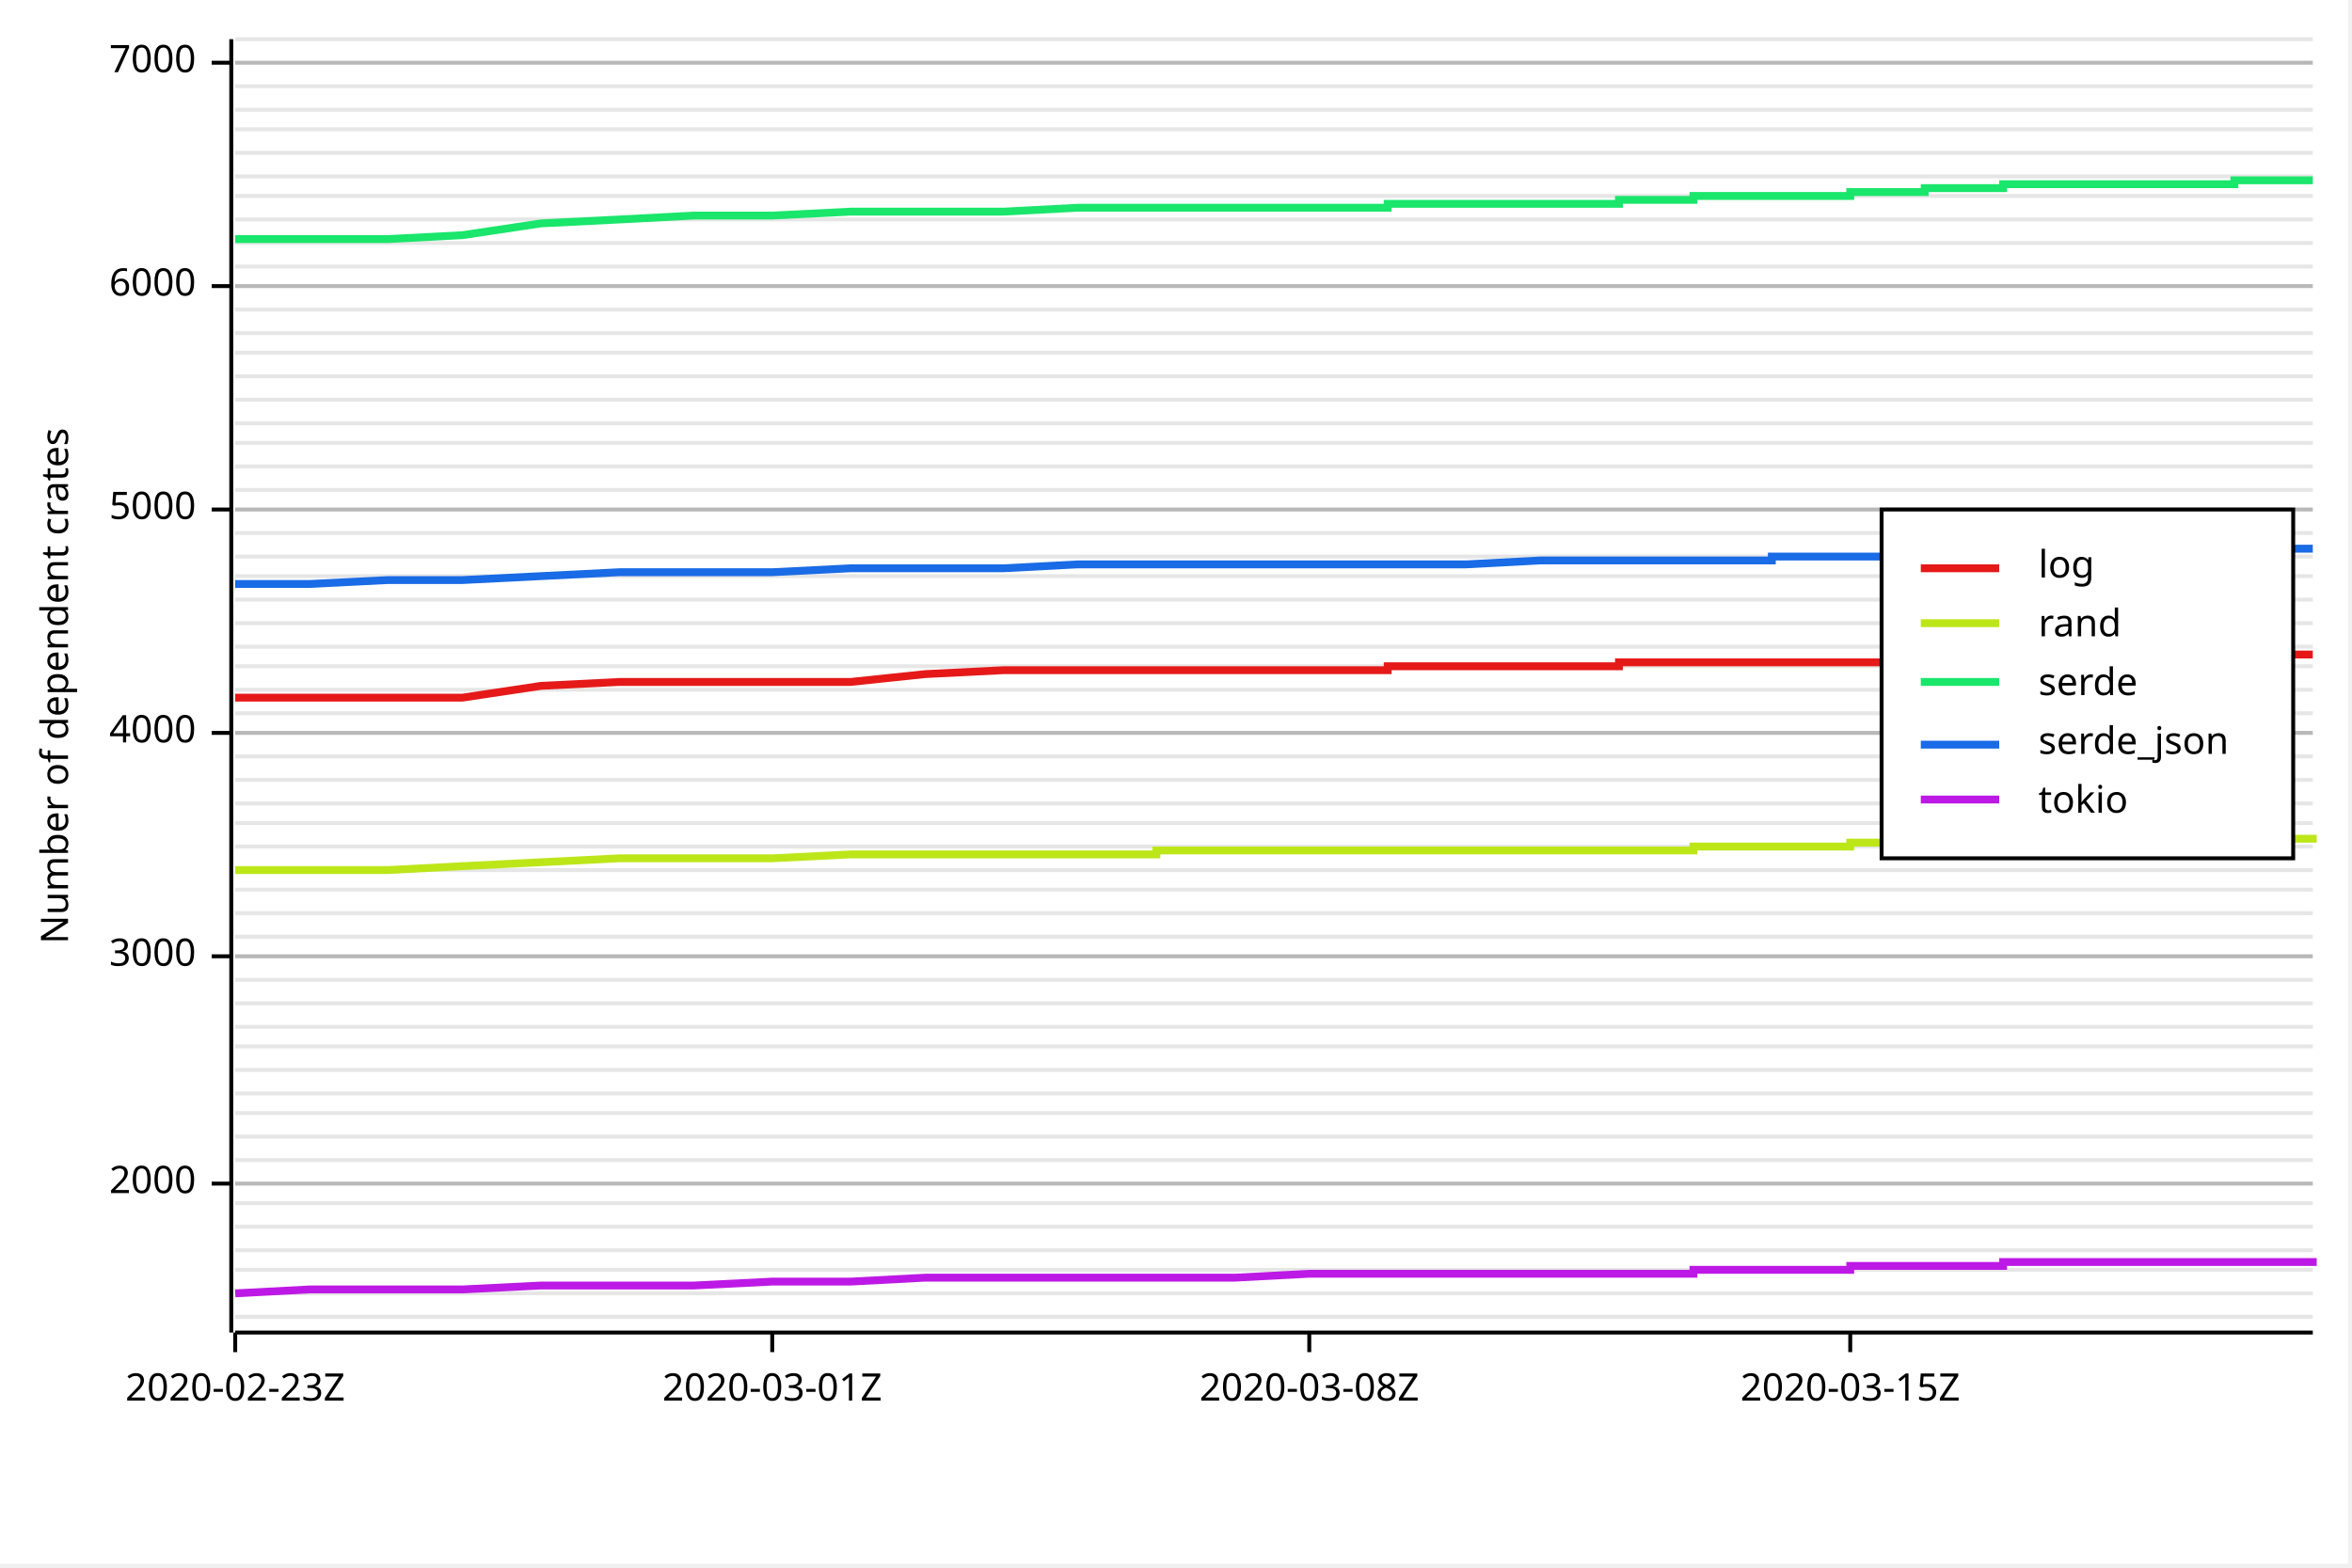
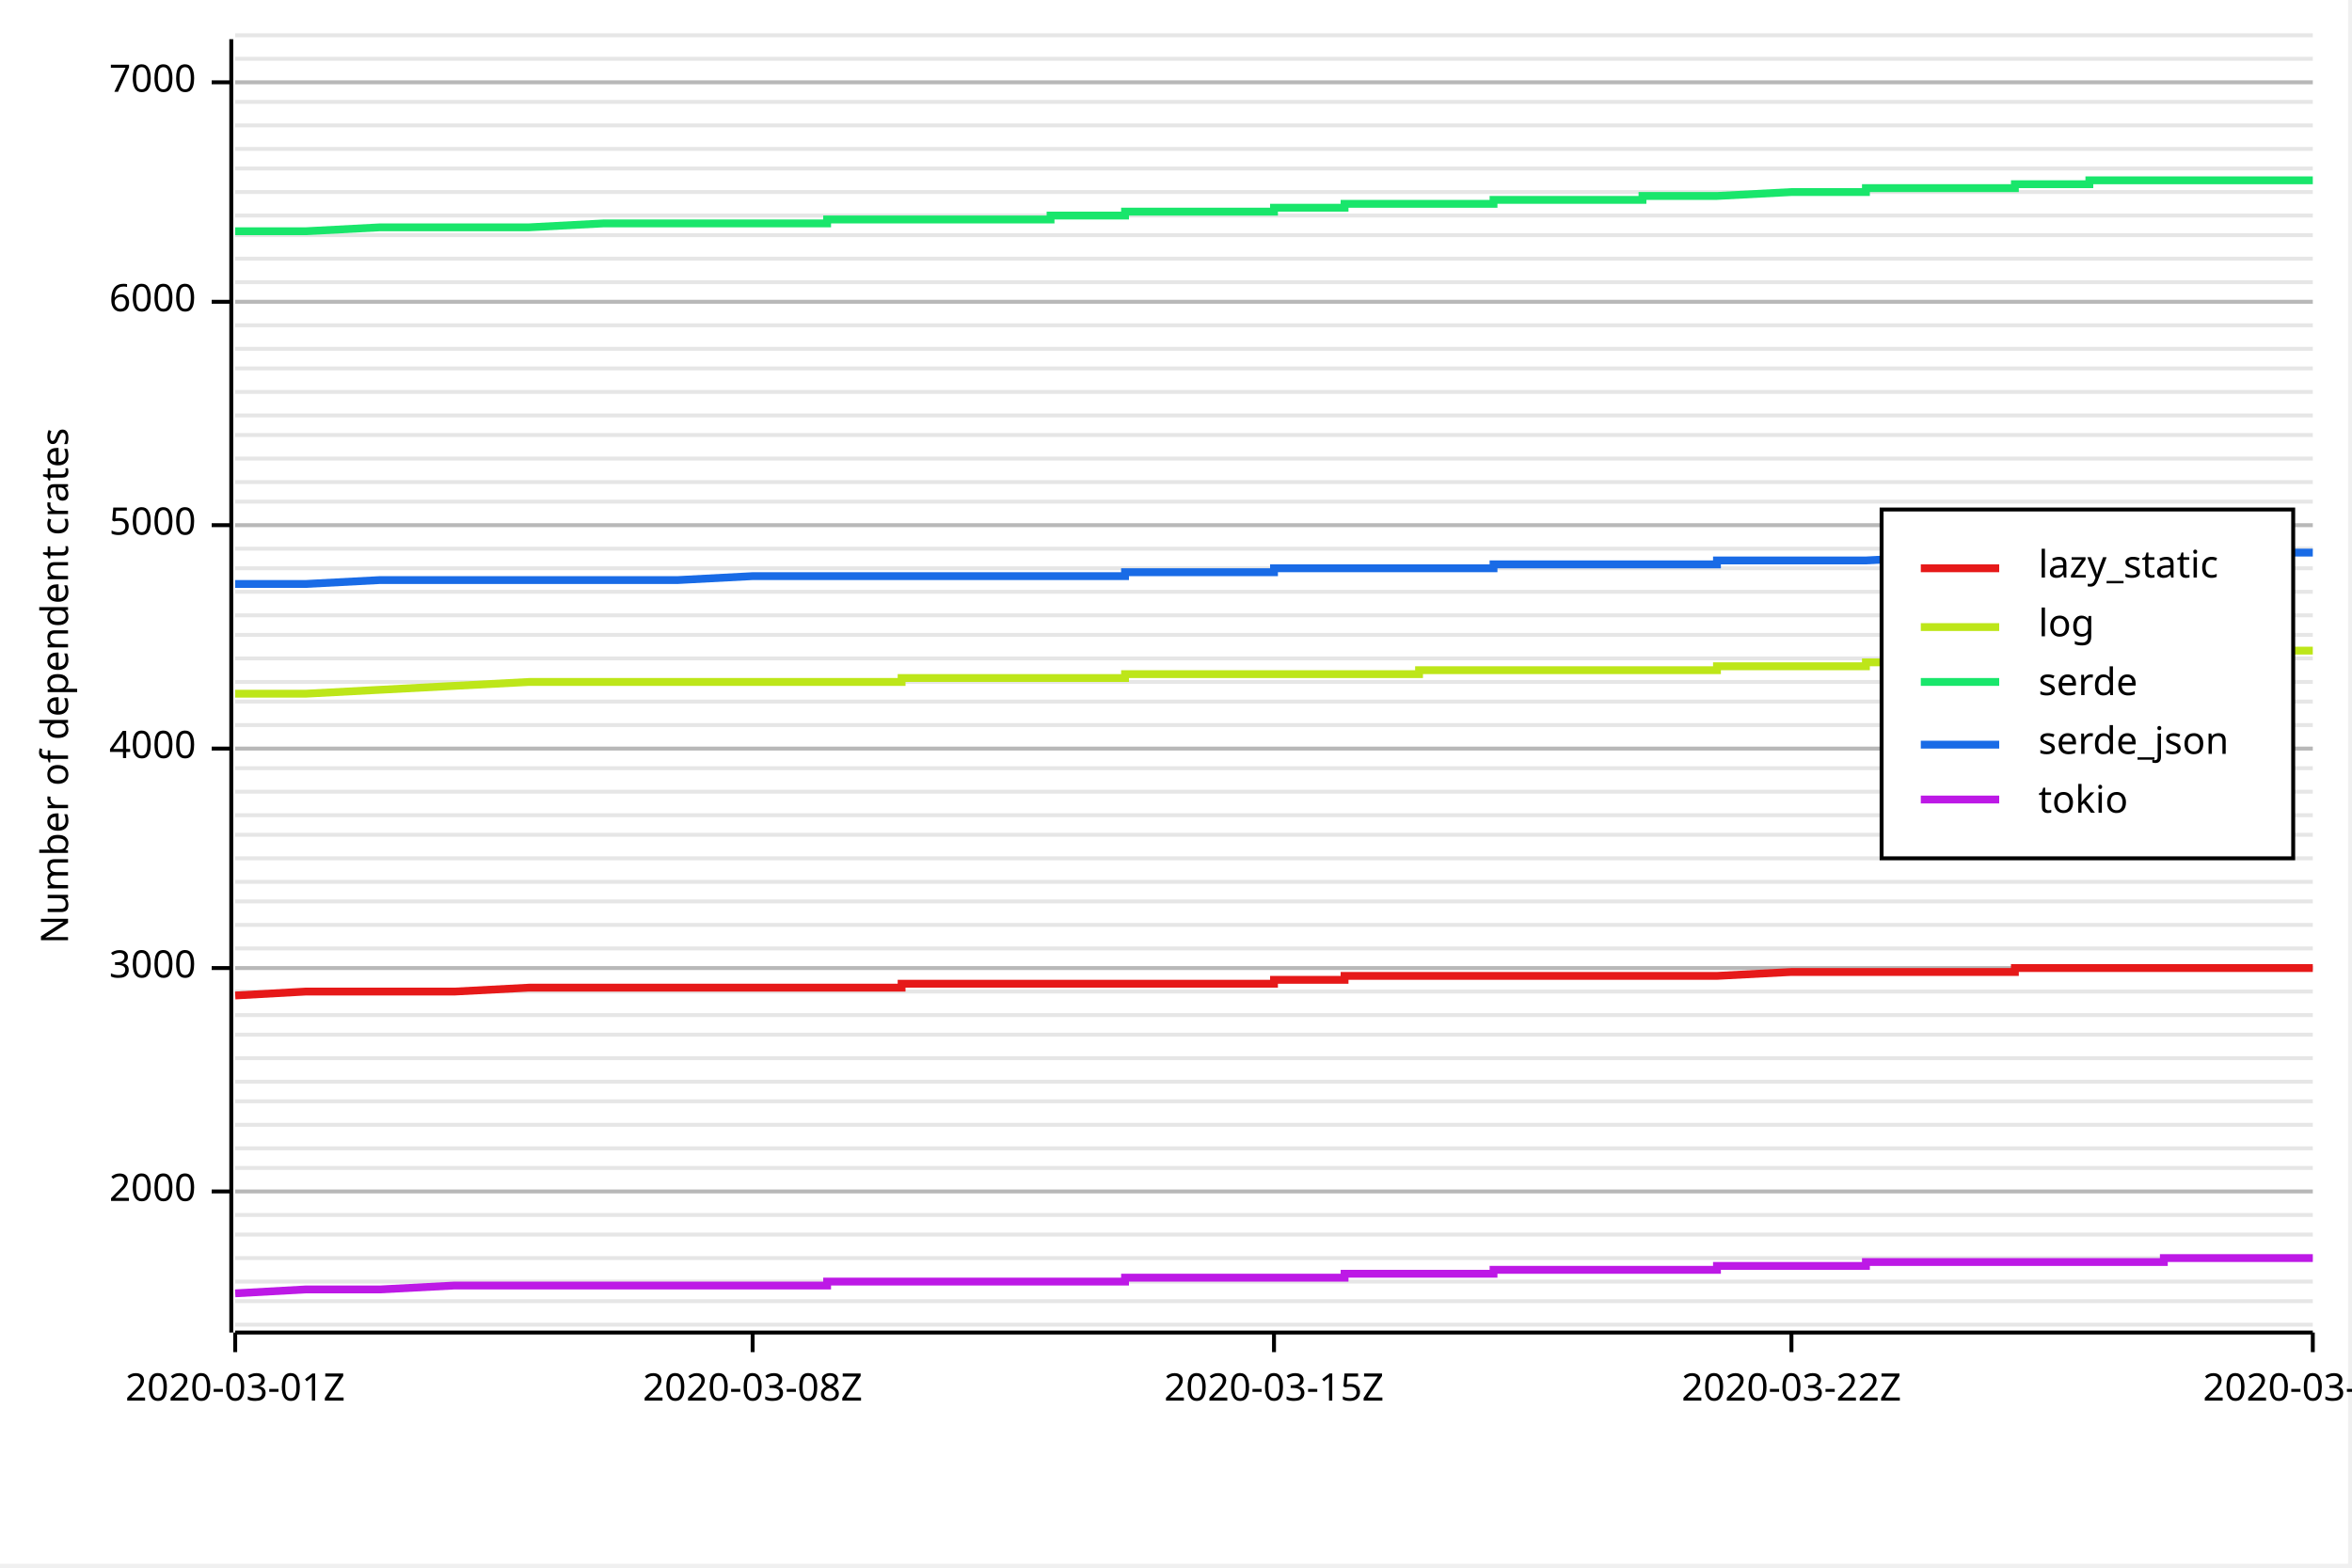
<svg xmlns="http://www.w3.org/2000/svg" width="600" height="400">
  <rect x="0" y="0" width="599" height="399" opacity="1" fill="#FFFFFF" stroke="none" />
-   <line opacity="0.1" stroke="#000000" stroke-width="1" x1="60" y1="336" x2="590" y2="336" />
-   <line opacity="0.1" stroke="#000000" stroke-width="1" x1="60" y1="330" x2="590" y2="330" />
-   <line opacity="0.1" stroke="#000000" stroke-width="1" x1="60" y1="324" x2="590" y2="324" />
-   <line opacity="0.1" stroke="#000000" stroke-width="1" x1="60" y1="319" x2="590" y2="319" />
-   <line opacity="0.1" stroke="#000000" stroke-width="1" x1="60" y1="313" x2="590" y2="313" />
-   <line opacity="0.1" stroke="#000000" stroke-width="1" x1="60" y1="307" x2="590" y2="307" />
-   <line opacity="0.1" stroke="#000000" stroke-width="1" x1="60" y1="302" x2="590" y2="302" />
-   <line opacity="0.1" stroke="#000000" stroke-width="1" x1="60" y1="296" x2="590" y2="296" />
-   <line opacity="0.1" stroke="#000000" stroke-width="1" x1="60" y1="290" x2="590" y2="290" />
-   <line opacity="0.1" stroke="#000000" stroke-width="1" x1="60" y1="284" x2="590" y2="284" />
-   <line opacity="0.1" stroke="#000000" stroke-width="1" x1="60" y1="279" x2="590" y2="279" />
-   <line opacity="0.1" stroke="#000000" stroke-width="1" x1="60" y1="273" x2="590" y2="273" />
-   <line opacity="0.1" stroke="#000000" stroke-width="1" x1="60" y1="267" x2="590" y2="267" />
-   <line opacity="0.1" stroke="#000000" stroke-width="1" x1="60" y1="262" x2="590" y2="262" />
-   <line opacity="0.1" stroke="#000000" stroke-width="1" x1="60" y1="256" x2="590" y2="256" />
-   <line opacity="0.1" stroke="#000000" stroke-width="1" x1="60" y1="250" x2="590" y2="250" />
-   <line opacity="0.1" stroke="#000000" stroke-width="1" x1="60" y1="244" x2="590" y2="244" />
-   <line opacity="0.1" stroke="#000000" stroke-width="1" x1="60" y1="239" x2="590" y2="239" />
-   <line opacity="0.1" stroke="#000000" stroke-width="1" x1="60" y1="233" x2="590" y2="233" />
-   <line opacity="0.1" stroke="#000000" stroke-width="1" x1="60" y1="227" x2="590" y2="227" />
-   <line opacity="0.1" stroke="#000000" stroke-width="1" x1="60" y1="222" x2="590" y2="222" />
-   <line opacity="0.1" stroke="#000000" stroke-width="1" x1="60" y1="216" x2="590" y2="216" />
-   <line opacity="0.1" stroke="#000000" stroke-width="1" x1="60" y1="210" x2="590" y2="210" />
-   <line opacity="0.1" stroke="#000000" stroke-width="1" x1="60" y1="205" x2="590" y2="205" />
-   <line opacity="0.1" stroke="#000000" stroke-width="1" x1="60" y1="199" x2="590" y2="199" />
-   <line opacity="0.1" stroke="#000000" stroke-width="1" x1="60" y1="193" x2="590" y2="193" />
-   <line opacity="0.1" stroke="#000000" stroke-width="1" x1="60" y1="187" x2="590" y2="187" />
-   <line opacity="0.1" stroke="#000000" stroke-width="1" x1="60" y1="182" x2="590" y2="182" />
-   <line opacity="0.1" stroke="#000000" stroke-width="1" x1="60" y1="176" x2="590" y2="176" />
-   <line opacity="0.1" stroke="#000000" stroke-width="1" x1="60" y1="170" x2="590" y2="170" />
-   <line opacity="0.1" stroke="#000000" stroke-width="1" x1="60" y1="165" x2="590" y2="165" />
-   <line opacity="0.1" stroke="#000000" stroke-width="1" x1="60" y1="159" x2="590" y2="159" />
-   <line opacity="0.1" stroke="#000000" stroke-width="1" x1="60" y1="153" x2="590" y2="153" />
-   <line opacity="0.1" stroke="#000000" stroke-width="1" x1="60" y1="147" x2="590" y2="147" />
-   <line opacity="0.1" stroke="#000000" stroke-width="1" x1="60" y1="142" x2="590" y2="142" />
-   <line opacity="0.1" stroke="#000000" stroke-width="1" x1="60" y1="136" x2="590" y2="136" />
-   <line opacity="0.1" stroke="#000000" stroke-width="1" x1="60" y1="130" x2="590" y2="130" />
-   <line opacity="0.1" stroke="#000000" stroke-width="1" x1="60" y1="125" x2="590" y2="125" />
-   <line opacity="0.1" stroke="#000000" stroke-width="1" x1="60" y1="119" x2="590" y2="119" />
-   <line opacity="0.1" stroke="#000000" stroke-width="1" x1="60" y1="113" x2="590" y2="113" />
-   <line opacity="0.1" stroke="#000000" stroke-width="1" x1="60" y1="108" x2="590" y2="108" />
-   <line opacity="0.1" stroke="#000000" stroke-width="1" x1="60" y1="102" x2="590" y2="102" />
-   <line opacity="0.1" stroke="#000000" stroke-width="1" x1="60" y1="96" x2="590" y2="96" />
-   <line opacity="0.1" stroke="#000000" stroke-width="1" x1="60" y1="90" x2="590" y2="90" />
-   <line opacity="0.1" stroke="#000000" stroke-width="1" x1="60" y1="85" x2="590" y2="85" />
-   <line opacity="0.1" stroke="#000000" stroke-width="1" x1="60" y1="79" x2="590" y2="79" />
-   <line opacity="0.1" stroke="#000000" stroke-width="1" x1="60" y1="73" x2="590" y2="73" />
-   <line opacity="0.1" stroke="#000000" stroke-width="1" x1="60" y1="68" x2="590" y2="68" />
-   <line opacity="0.1" stroke="#000000" stroke-width="1" x1="60" y1="62" x2="590" y2="62" />
-   <line opacity="0.1" stroke="#000000" stroke-width="1" x1="60" y1="56" x2="590" y2="56" />
-   <line opacity="0.1" stroke="#000000" stroke-width="1" x1="60" y1="50" x2="590" y2="50" />
-   <line opacity="0.1" stroke="#000000" stroke-width="1" x1="60" y1="45" x2="590" y2="45" />
-   <line opacity="0.1" stroke="#000000" stroke-width="1" x1="60" y1="39" x2="590" y2="39" />
-   <line opacity="0.1" stroke="#000000" stroke-width="1" x1="60" y1="33" x2="590" y2="33" />
-   <line opacity="0.1" stroke="#000000" stroke-width="1" x1="60" y1="28" x2="590" y2="28" />
-   <line opacity="0.1" stroke="#000000" stroke-width="1" x1="60" y1="22" x2="590" y2="22" />
-   <line opacity="0.1" stroke="#000000" stroke-width="1" x1="60" y1="16" x2="590" y2="16" />
-   <line opacity="0.1" stroke="#000000" stroke-width="1" x1="60" y1="10" x2="590" y2="10" />
+   <line opacity="0.1" stroke="#000000" stroke-width="1" x1="60" y1="338" x2="590" y2="338" />
+   <line opacity="0.1" stroke="#000000" stroke-width="1" x1="60" y1="332" x2="590" y2="332" />
+   <line opacity="0.1" stroke="#000000" stroke-width="1" x1="60" y1="327" x2="590" y2="327" />
+   <line opacity="0.1" stroke="#000000" stroke-width="1" x1="60" y1="321" x2="590" y2="321" />
+   <line opacity="0.1" stroke="#000000" stroke-width="1" x1="60" y1="315" x2="590" y2="315" />
+   <line opacity="0.1" stroke="#000000" stroke-width="1" x1="60" y1="310" x2="590" y2="310" />
+   <line opacity="0.1" stroke="#000000" stroke-width="1" x1="60" y1="304" x2="590" y2="304" />
+   <line opacity="0.1" stroke="#000000" stroke-width="1" x1="60" y1="298" x2="590" y2="298" />
+   <line opacity="0.1" stroke="#000000" stroke-width="1" x1="60" y1="293" x2="590" y2="293" />
+   <line opacity="0.1" stroke="#000000" stroke-width="1" x1="60" y1="287" x2="590" y2="287" />
+   <line opacity="0.1" stroke="#000000" stroke-width="1" x1="60" y1="281" x2="590" y2="281" />
+   <line opacity="0.1" stroke="#000000" stroke-width="1" x1="60" y1="276" x2="590" y2="276" />
+   <line opacity="0.1" stroke="#000000" stroke-width="1" x1="60" y1="270" x2="590" y2="270" />
+   <line opacity="0.1" stroke="#000000" stroke-width="1" x1="60" y1="264" x2="590" y2="264" />
+   <line opacity="0.1" stroke="#000000" stroke-width="1" x1="60" y1="259" x2="590" y2="259" />
+   <line opacity="0.1" stroke="#000000" stroke-width="1" x1="60" y1="253" x2="590" y2="253" />
+   <line opacity="0.1" stroke="#000000" stroke-width="1" x1="60" y1="247" x2="590" y2="247" />
+   <line opacity="0.1" stroke="#000000" stroke-width="1" x1="60" y1="242" x2="590" y2="242" />
+   <line opacity="0.1" stroke="#000000" stroke-width="1" x1="60" y1="236" x2="590" y2="236" />
+   <line opacity="0.1" stroke="#000000" stroke-width="1" x1="60" y1="230" x2="590" y2="230" />
+   <line opacity="0.1" stroke="#000000" stroke-width="1" x1="60" y1="225" x2="590" y2="225" />
+   <line opacity="0.1" stroke="#000000" stroke-width="1" x1="60" y1="219" x2="590" y2="219" />
+   <line opacity="0.1" stroke="#000000" stroke-width="1" x1="60" y1="213" x2="590" y2="213" />
+   <line opacity="0.1" stroke="#000000" stroke-width="1" x1="60" y1="208" x2="590" y2="208" />
+   <line opacity="0.1" stroke="#000000" stroke-width="1" x1="60" y1="202" x2="590" y2="202" />
+   <line opacity="0.1" stroke="#000000" stroke-width="1" x1="60" y1="196" x2="590" y2="196" />
+   <line opacity="0.1" stroke="#000000" stroke-width="1" x1="60" y1="191" x2="590" y2="191" />
+   <line opacity="0.1" stroke="#000000" stroke-width="1" x1="60" y1="185" x2="590" y2="185" />
+   <line opacity="0.1" stroke="#000000" stroke-width="1" x1="60" y1="179" x2="590" y2="179" />
+   <line opacity="0.1" stroke="#000000" stroke-width="1" x1="60" y1="174" x2="590" y2="174" />
+   <line opacity="0.1" stroke="#000000" stroke-width="1" x1="60" y1="168" x2="590" y2="168" />
+   <line opacity="0.1" stroke="#000000" stroke-width="1" x1="60" y1="162" x2="590" y2="162" />
+   <line opacity="0.1" stroke="#000000" stroke-width="1" x1="60" y1="157" x2="590" y2="157" />
+   <line opacity="0.1" stroke="#000000" stroke-width="1" x1="60" y1="151" x2="590" y2="151" />
+   <line opacity="0.1" stroke="#000000" stroke-width="1" x1="60" y1="145" x2="590" y2="145" />
+   <line opacity="0.1" stroke="#000000" stroke-width="1" x1="60" y1="140" x2="590" y2="140" />
+   <line opacity="0.1" stroke="#000000" stroke-width="1" x1="60" y1="134" x2="590" y2="134" />
+   <line opacity="0.1" stroke="#000000" stroke-width="1" x1="60" y1="128" x2="590" y2="128" />
+   <line opacity="0.1" stroke="#000000" stroke-width="1" x1="60" y1="123" x2="590" y2="123" />
+   <line opacity="0.1" stroke="#000000" stroke-width="1" x1="60" y1="117" x2="590" y2="117" />
+   <line opacity="0.1" stroke="#000000" stroke-width="1" x1="60" y1="111" x2="590" y2="111" />
+   <line opacity="0.1" stroke="#000000" stroke-width="1" x1="60" y1="106" x2="590" y2="106" />
+   <line opacity="0.1" stroke="#000000" stroke-width="1" x1="60" y1="100" x2="590" y2="100" />
+   <line opacity="0.1" stroke="#000000" stroke-width="1" x1="60" y1="94" x2="590" y2="94" />
+   <line opacity="0.1" stroke="#000000" stroke-width="1" x1="60" y1="89" x2="590" y2="89" />
+   <line opacity="0.1" stroke="#000000" stroke-width="1" x1="60" y1="83" x2="590" y2="83" />
+   <line opacity="0.1" stroke="#000000" stroke-width="1" x1="60" y1="77" x2="590" y2="77" />
+   <line opacity="0.1" stroke="#000000" stroke-width="1" x1="60" y1="72" x2="590" y2="72" />
+   <line opacity="0.1" stroke="#000000" stroke-width="1" x1="60" y1="66" x2="590" y2="66" />
+   <line opacity="0.1" stroke="#000000" stroke-width="1" x1="60" y1="60" x2="590" y2="60" />
+   <line opacity="0.1" stroke="#000000" stroke-width="1" x1="60" y1="55" x2="590" y2="55" />
+   <line opacity="0.1" stroke="#000000" stroke-width="1" x1="60" y1="49" x2="590" y2="49" />
+   <line opacity="0.1" stroke="#000000" stroke-width="1" x1="60" y1="43" x2="590" y2="43" />
+   <line opacity="0.1" stroke="#000000" stroke-width="1" x1="60" y1="38" x2="590" y2="38" />
+   <line opacity="0.1" stroke="#000000" stroke-width="1" x1="60" y1="32" x2="590" y2="32" />
+   <line opacity="0.1" stroke="#000000" stroke-width="1" x1="60" y1="26" x2="590" y2="26" />
+   <line opacity="0.1" stroke="#000000" stroke-width="1" x1="60" y1="21" x2="590" y2="21" />
+   <line opacity="0.1" stroke="#000000" stroke-width="1" x1="60" y1="15" x2="590" y2="15" />
+   <line opacity="0.1" stroke="#000000" stroke-width="1" x1="60" y1="9" x2="590" y2="9" />
  <text x="10" y="175" dy="0.76em" text-anchor="middle" font-family="sans-serif" font-size="9.677" opacity="1" fill="#000000" transform="rotate(270, 10, 175)">
Number of dependent crates
</text>
-   <line opacity="0.2" stroke="#000000" stroke-width="1" x1="60" y1="302" x2="590" y2="302" />
-   <line opacity="0.2" stroke="#000000" stroke-width="1" x1="60" y1="244" x2="590" y2="244" />
-   <line opacity="0.2" stroke="#000000" stroke-width="1" x1="60" y1="187" x2="590" y2="187" />
-   <line opacity="0.2" stroke="#000000" stroke-width="1" x1="60" y1="130" x2="590" y2="130" />
-   <line opacity="0.2" stroke="#000000" stroke-width="1" x1="60" y1="73" x2="590" y2="73" />
-   <line opacity="0.2" stroke="#000000" stroke-width="1" x1="60" y1="16" x2="590" y2="16" />
+   <line opacity="0.2" stroke="#000000" stroke-width="1" x1="60" y1="304" x2="590" y2="304" />
+   <line opacity="0.2" stroke="#000000" stroke-width="1" x1="60" y1="247" x2="590" y2="247" />
+   <line opacity="0.2" stroke="#000000" stroke-width="1" x1="60" y1="191" x2="590" y2="191" />
+   <line opacity="0.2" stroke="#000000" stroke-width="1" x1="60" y1="134" x2="590" y2="134" />
+   <line opacity="0.2" stroke="#000000" stroke-width="1" x1="60" y1="77" x2="590" y2="77" />
+   <line opacity="0.2" stroke="#000000" stroke-width="1" x1="60" y1="21" x2="590" y2="21" />
  <polyline fill="none" opacity="1" stroke="#000000" stroke-width="1" points="59,10 59,340 " />
-   <text x="50" y="302" dy="0.5ex" text-anchor="end" font-family="sans-serif" font-size="9.677" opacity="1" fill="#000000">
+   <text x="50" y="304" dy="0.5ex" text-anchor="end" font-family="sans-serif" font-size="9.677" opacity="1" fill="#000000">
2000
</text>
-   <polyline fill="none" opacity="1" stroke="#000000" stroke-width="1" points="54,302 59,302 " />
-   <text x="50" y="244" dy="0.5ex" text-anchor="end" font-family="sans-serif" font-size="9.677" opacity="1" fill="#000000">
+   <polyline fill="none" opacity="1" stroke="#000000" stroke-width="1" points="54,304 59,304 " />
+   <text x="50" y="247" dy="0.5ex" text-anchor="end" font-family="sans-serif" font-size="9.677" opacity="1" fill="#000000">
3000
</text>
-   <polyline fill="none" opacity="1" stroke="#000000" stroke-width="1" points="54,244 59,244 " />
-   <text x="50" y="187" dy="0.5ex" text-anchor="end" font-family="sans-serif" font-size="9.677" opacity="1" fill="#000000">
+   <polyline fill="none" opacity="1" stroke="#000000" stroke-width="1" points="54,247 59,247 " />
+   <text x="50" y="191" dy="0.5ex" text-anchor="end" font-family="sans-serif" font-size="9.677" opacity="1" fill="#000000">
4000
</text>
-   <polyline fill="none" opacity="1" stroke="#000000" stroke-width="1" points="54,187 59,187 " />
-   <text x="50" y="130" dy="0.5ex" text-anchor="end" font-family="sans-serif" font-size="9.677" opacity="1" fill="#000000">
+   <polyline fill="none" opacity="1" stroke="#000000" stroke-width="1" points="54,191 59,191 " />
+   <text x="50" y="134" dy="0.5ex" text-anchor="end" font-family="sans-serif" font-size="9.677" opacity="1" fill="#000000">
5000
</text>
-   <polyline fill="none" opacity="1" stroke="#000000" stroke-width="1" points="54,130 59,130 " />
-   <text x="50" y="73" dy="0.5ex" text-anchor="end" font-family="sans-serif" font-size="9.677" opacity="1" fill="#000000">
+   <polyline fill="none" opacity="1" stroke="#000000" stroke-width="1" points="54,134 59,134 " />
+   <text x="50" y="77" dy="0.5ex" text-anchor="end" font-family="sans-serif" font-size="9.677" opacity="1" fill="#000000">
6000
</text>
-   <polyline fill="none" opacity="1" stroke="#000000" stroke-width="1" points="54,73 59,73 " />
-   <text x="50" y="16" dy="0.5ex" text-anchor="end" font-family="sans-serif" font-size="9.677" opacity="1" fill="#000000">
+   <polyline fill="none" opacity="1" stroke="#000000" stroke-width="1" points="54,77 59,77 " />
+   <text x="50" y="21" dy="0.5ex" text-anchor="end" font-family="sans-serif" font-size="9.677" opacity="1" fill="#000000">
7000
</text>
-   <polyline fill="none" opacity="1" stroke="#000000" stroke-width="1" points="54,16 59,16 " />
+   <polyline fill="none" opacity="1" stroke="#000000" stroke-width="1" points="54,21 59,21 " />
  <polyline fill="none" opacity="1" stroke="#000000" stroke-width="1" points="60,340 590,340 " />
  <text x="60" y="350" dy="0.76em" text-anchor="middle" font-family="sans-serif" font-size="9.677" opacity="1" fill="#000000">
- 2020-02-23Z
+ 2020-03-01Z
</text>
  <polyline fill="none" opacity="1" stroke="#000000" stroke-width="1" points="60,340 60,345 " />
-   <text x="197" y="350" dy="0.76em" text-anchor="middle" font-family="sans-serif" font-size="9.677" opacity="1" fill="#000000">
- 2020-03-01Z
- </text>
-   <polyline fill="none" opacity="1" stroke="#000000" stroke-width="1" points="197,340 197,345 " />
-   <text x="334" y="350" dy="0.76em" text-anchor="middle" font-family="sans-serif" font-size="9.677" opacity="1" fill="#000000">
+   <text x="192" y="350" dy="0.76em" text-anchor="middle" font-family="sans-serif" font-size="9.677" opacity="1" fill="#000000">
2020-03-08Z
</text>
-   <polyline fill="none" opacity="1" stroke="#000000" stroke-width="1" points="334,340 334,345 " />
-   <text x="472" y="350" dy="0.76em" text-anchor="middle" font-family="sans-serif" font-size="9.677" opacity="1" fill="#000000">
+   <polyline fill="none" opacity="1" stroke="#000000" stroke-width="1" points="192,340 192,345 " />
+   <text x="325" y="350" dy="0.76em" text-anchor="middle" font-family="sans-serif" font-size="9.677" opacity="1" fill="#000000">
2020-03-15Z
</text>
-   <polyline fill="none" opacity="1" stroke="#000000" stroke-width="1" points="472,340 472,345 " />
-   <polyline fill="none" opacity="1" stroke="#E61919" stroke-width="2" points="60,178 79,178 99,178 118,178 138,175 158,174 177,174 197,174 217,174 236,172 256,171 275,171 295,171 295,171 315,171 315,171 334,171 354,171 354,170 374,170 374,170 393,170 413,170 413,169 432,169 432,169 452,169 452,169 472,169 472,169 491,169 491,168 511,168 511,168 531,168 531,168 550,168 550,168 570,168 570,167 590,167 590,167 " />
-   <polyline fill="none" opacity="1" stroke="#BDE619" stroke-width="2" points="60,222 79,222 99,222 118,221 138,220 158,219 177,219 197,219 217,218 236,218 256,218 275,218 295,218 295,217 315,217 315,217 334,217 354,217 354,217 374,217 374,217 393,217 413,217 413,217 432,217 432,216 452,216 452,216 472,216 472,215 491,215 491,215 511,215 511,215 531,215 531,215 550,215 550,215 570,215 570,214 590,214 590,215 " />
-   <polyline fill="none" opacity="1" stroke="#19E66B" stroke-width="2" points="60,61 79,61 99,61 118,60 138,57 158,56 177,55 197,55 217,54 236,54 256,54 275,53 295,53 295,53 315,53 315,53 334,53 354,53 354,52 374,52 374,52 393,52 413,52 413,51 432,51 432,50 452,50 452,50 472,50 472,49 491,49 491,48 511,48 511,47 531,47 531,47 550,47 550,47 570,47 570,46 590,46 590,46 " />
-   <polyline fill="none" opacity="1" stroke="#196BE6" stroke-width="2" points="60,149 79,149 99,148 118,148 138,147 158,146 177,146 197,146 217,145 236,145 256,145 275,144 295,144 295,144 315,144 315,144 334,144 354,144 354,144 374,144 374,144 393,143 413,143 413,143 432,143 432,143 452,143 452,142 472,142 472,142 491,142 491,141 511,141 511,141 531,141 531,141 550,141 550,141 570,141 570,140 590,140 590,140 " />
-   <polyline fill="none" opacity="1" stroke="#BD19E6" stroke-width="2" points="60,330 79,329 99,329 118,329 138,328 158,328 177,328 197,327 217,327 236,326 256,326 275,326 295,326 295,326 315,326 315,326 334,325 354,325 354,325 374,325 374,325 393,325 413,325 413,325 432,325 432,324 452,324 452,324 472,324 472,323 491,323 491,323 511,323 511,322 531,322 531,322 550,322 550,322 570,322 570,322 590,322 590,321 " />
+   <polyline fill="none" opacity="1" stroke="#000000" stroke-width="1" points="325,340 325,345 " />
+   <text x="457" y="350" dy="0.76em" text-anchor="middle" font-family="sans-serif" font-size="9.677" opacity="1" fill="#000000">
+ 2020-03-22Z
+ </text>
+   <polyline fill="none" opacity="1" stroke="#000000" stroke-width="1" points="457,340 457,345 " />
+   <text x="590" y="350" dy="0.76em" text-anchor="middle" font-family="sans-serif" font-size="9.677" opacity="1" fill="#000000">
+ 2020-03-29Z
+ </text>
+   <polyline fill="none" opacity="1" stroke="#000000" stroke-width="1" points="590,340 590,345 " />
+   <polyline fill="none" opacity="1" stroke="#E61919" stroke-width="2" points="60,254 78,253 97,253 116,253 135,252 154,252 154,252 173,252 173,252 192,252 211,252 211,252 230,252 230,251 249,251 268,251 268,251 287,251 287,251 306,251 306,251 325,251 325,250 343,250 343,249 362,249 362,249 381,249 381,249 400,249 400,249 419,249 419,249 438,249 438,249 457,248 476,248 476,248 495,248 514,248 514,247 533,247 533,247 552,247 552,247 571,247 571,247 590,247 " />
+   <polyline fill="none" opacity="1" stroke="#BDE619" stroke-width="2" points="60,177 78,177 97,176 116,175 135,174 154,174 154,174 173,174 173,174 192,174 211,174 211,174 230,174 230,173 249,173 268,173 268,173 287,173 287,172 306,172 306,172 325,172 325,172 343,172 343,172 362,172 362,171 381,171 381,171 400,171 400,171 419,171 419,171 438,171 438,170 457,170 476,170 476,169 495,169 514,169 514,168 533,168 533,167 552,167 552,166 571,166 571,166 590,166 " />
+   <polyline fill="none" opacity="1" stroke="#19E66B" stroke-width="2" points="60,59 78,59 97,58 116,58 135,58 154,57 154,57 173,57 173,57 192,57 211,57 211,56 230,56 230,56 249,56 268,56 268,55 287,55 287,54 306,54 306,54 325,54 325,53 343,53 343,52 362,52 362,52 381,52 381,51 400,51 400,51 419,51 419,50 438,50 438,50 457,49 476,49 476,48 495,48 514,48 514,47 533,47 533,46 552,46 552,46 571,46 571,46 590,46 " />
+   <polyline fill="none" opacity="1" stroke="#196BE6" stroke-width="2" points="60,149 78,149 97,148 116,148 135,148 154,148 154,148 173,148 173,148 192,147 211,147 211,147 230,147 230,147 249,147 268,147 268,147 287,147 287,146 306,146 306,146 325,146 325,145 343,145 343,145 362,145 362,145 381,145 381,144 400,144 400,144 419,144 419,144 438,144 438,143 457,143 476,143 476,143 495,142 514,142 514,142 533,142 533,141 552,141 552,141 571,141 571,141 590,141 " />
+   <polyline fill="none" opacity="1" stroke="#BD19E6" stroke-width="2" points="60,330 78,329 97,329 116,328 135,328 154,328 154,328 173,328 173,328 192,328 211,328 211,327 230,327 230,327 249,327 268,327 268,327 287,327 287,326 306,326 306,326 325,326 325,326 343,326 343,325 362,325 362,325 381,325 381,324 400,324 400,324 419,324 419,324 438,324 438,323 457,323 476,323 476,322 495,322 514,322 514,322 533,322 533,322 552,322 552,321 571,321 571,321 590,321 " />
  <rect x="480" y="130" width="105" height="89" opacity="1" fill="#FFFFFF" stroke="none" />
  <rect x="480" y="130" width="105" height="89" opacity="1" fill="none" stroke="#000000" />
  <text x="520" y="140" dy="0.76em" text-anchor="start" font-family="sans-serif" font-size="9.677" opacity="1" fill="#000000">
- log
+ lazy_static
</text>
  <text x="520" y="155" dy="0.76em" text-anchor="start" font-family="sans-serif" font-size="9.677" opacity="1" fill="#000000">
- rand
+ log
</text>
  <text x="520" y="170" dy="0.76em" text-anchor="start" font-family="sans-serif" font-size="9.677" opacity="1" fill="#000000">
serde
</text>
  <text x="520" y="185" dy="0.76em" text-anchor="start" font-family="sans-serif" font-size="9.677" opacity="1" fill="#000000">
serde_json
</text>
  <text x="520" y="200" dy="0.76em" text-anchor="start" font-family="sans-serif" font-size="9.677" opacity="1" fill="#000000">
tokio
</text>
  <polyline fill="none" opacity="1" stroke="#E61919" stroke-width="2" points="490,145 510,145 " />
-   <polyline fill="none" opacity="1" stroke="#BDE619" stroke-width="2" points="490,159 510,159 " />
+   <polyline fill="none" opacity="1" stroke="#BDE619" stroke-width="2" points="490,160 510,160 " />
  <polyline fill="none" opacity="1" stroke="#19E66B" stroke-width="2" points="490,174 510,174 " />
  <polyline fill="none" opacity="1" stroke="#196BE6" stroke-width="2" points="490,190 510,190 " />
  <polyline fill="none" opacity="1" stroke="#BD19E6" stroke-width="2" points="490,204 510,204 " />
</svg>
